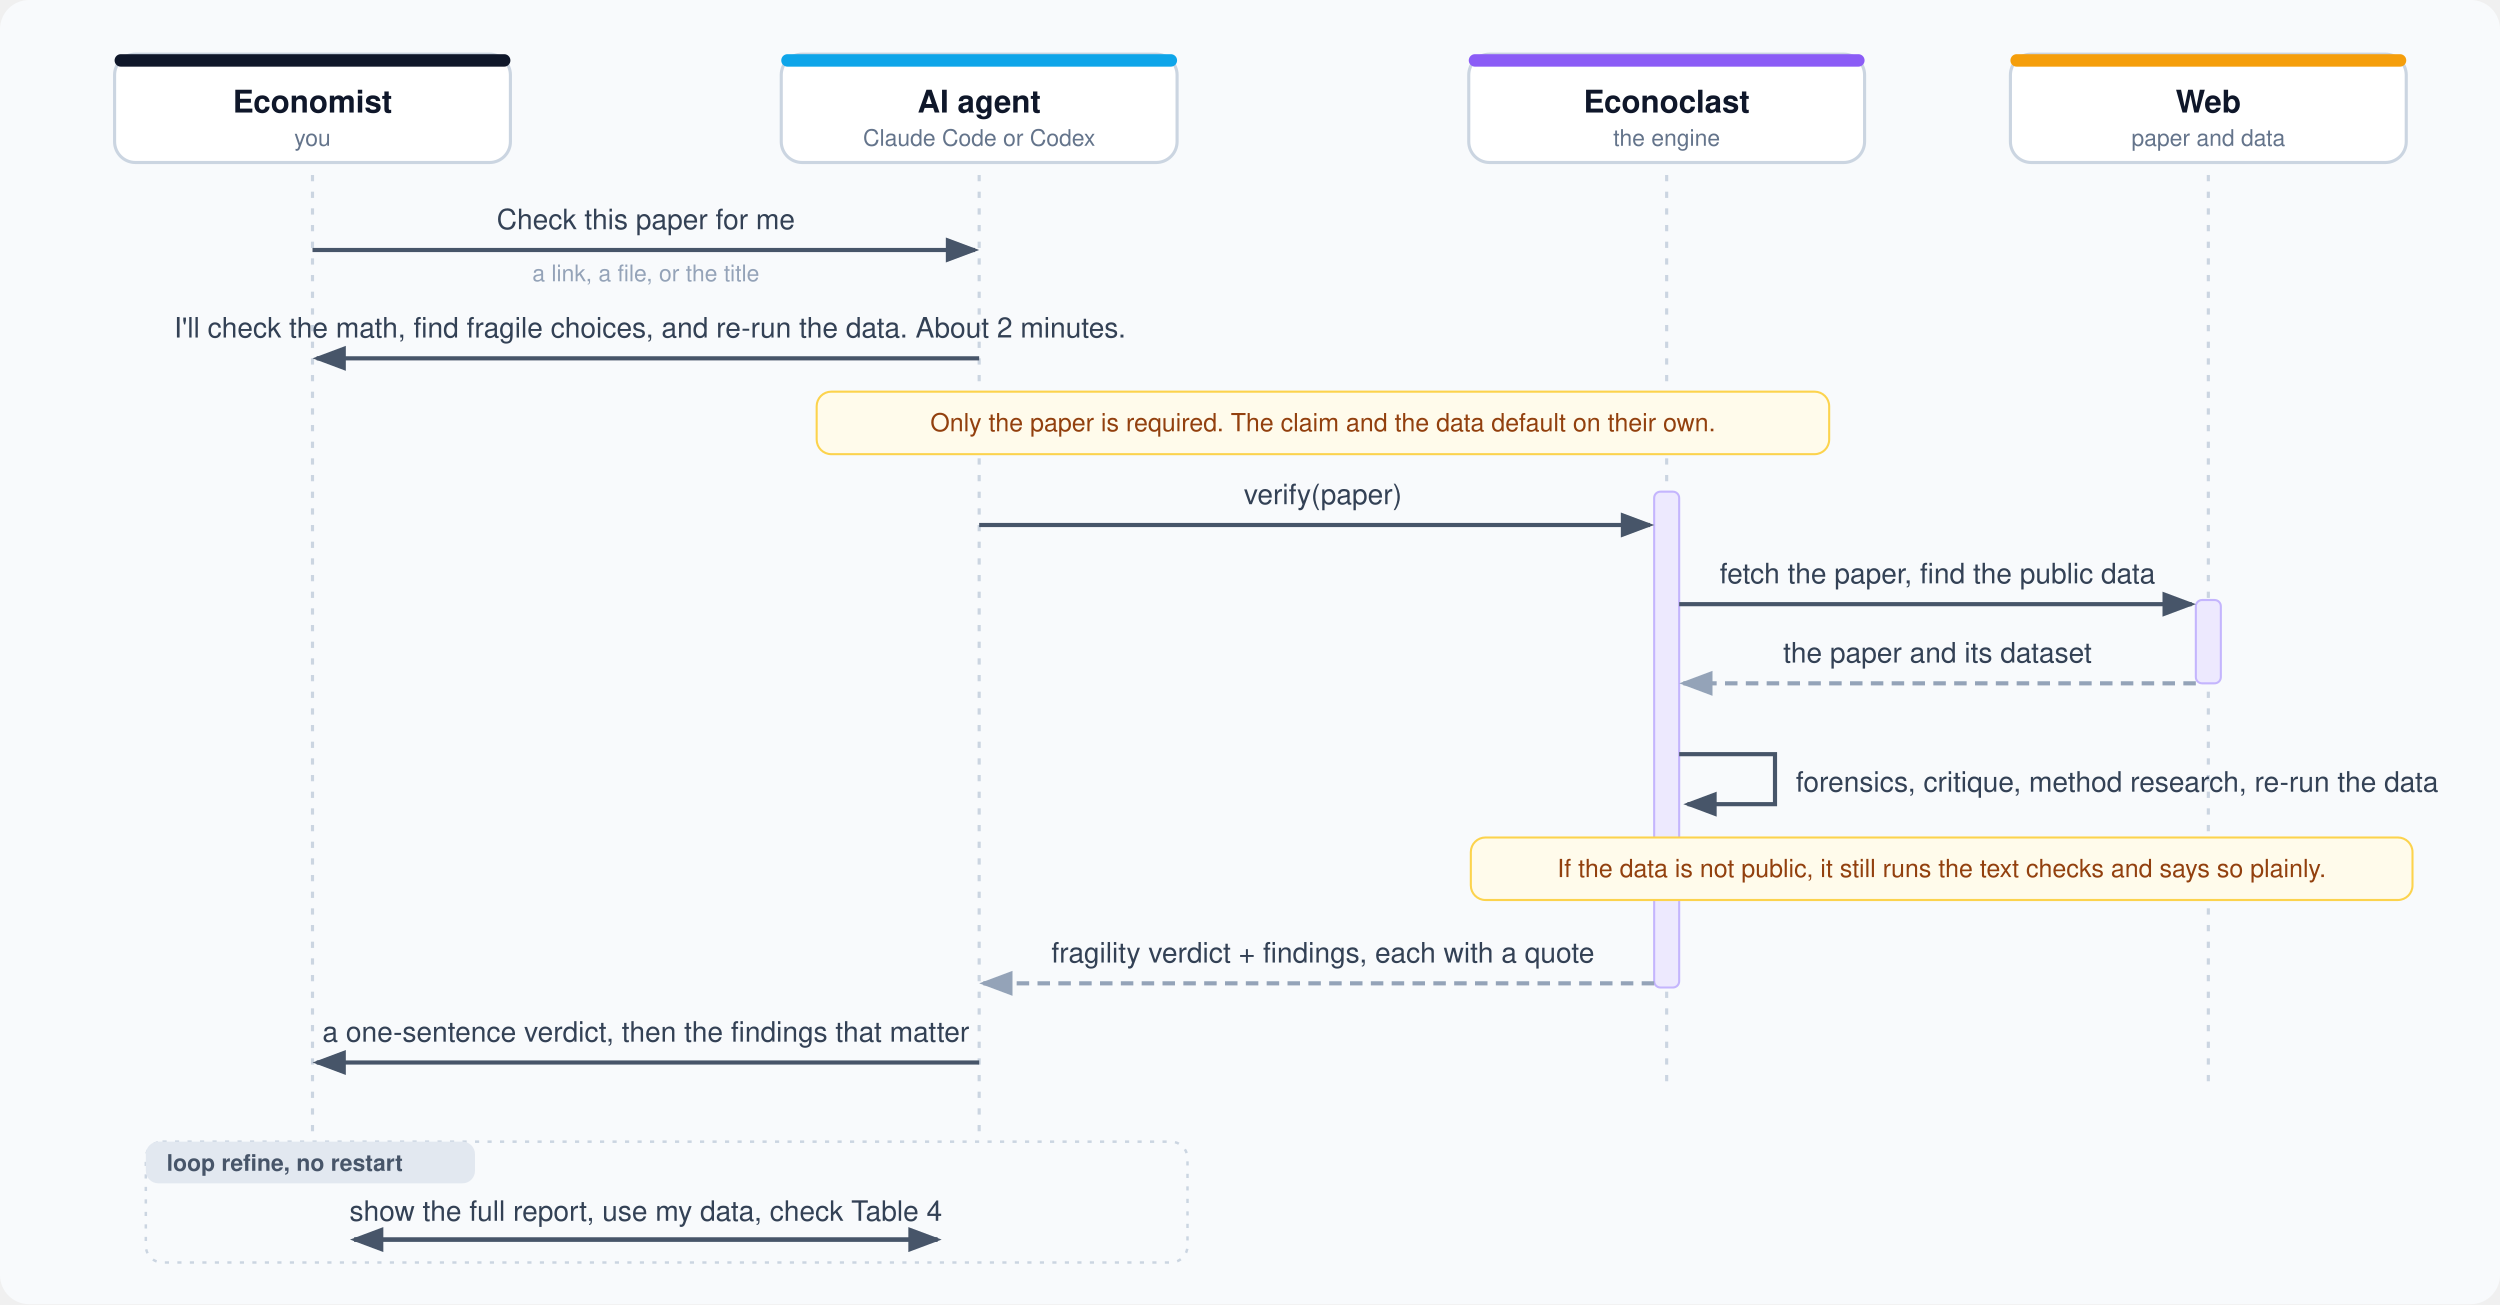
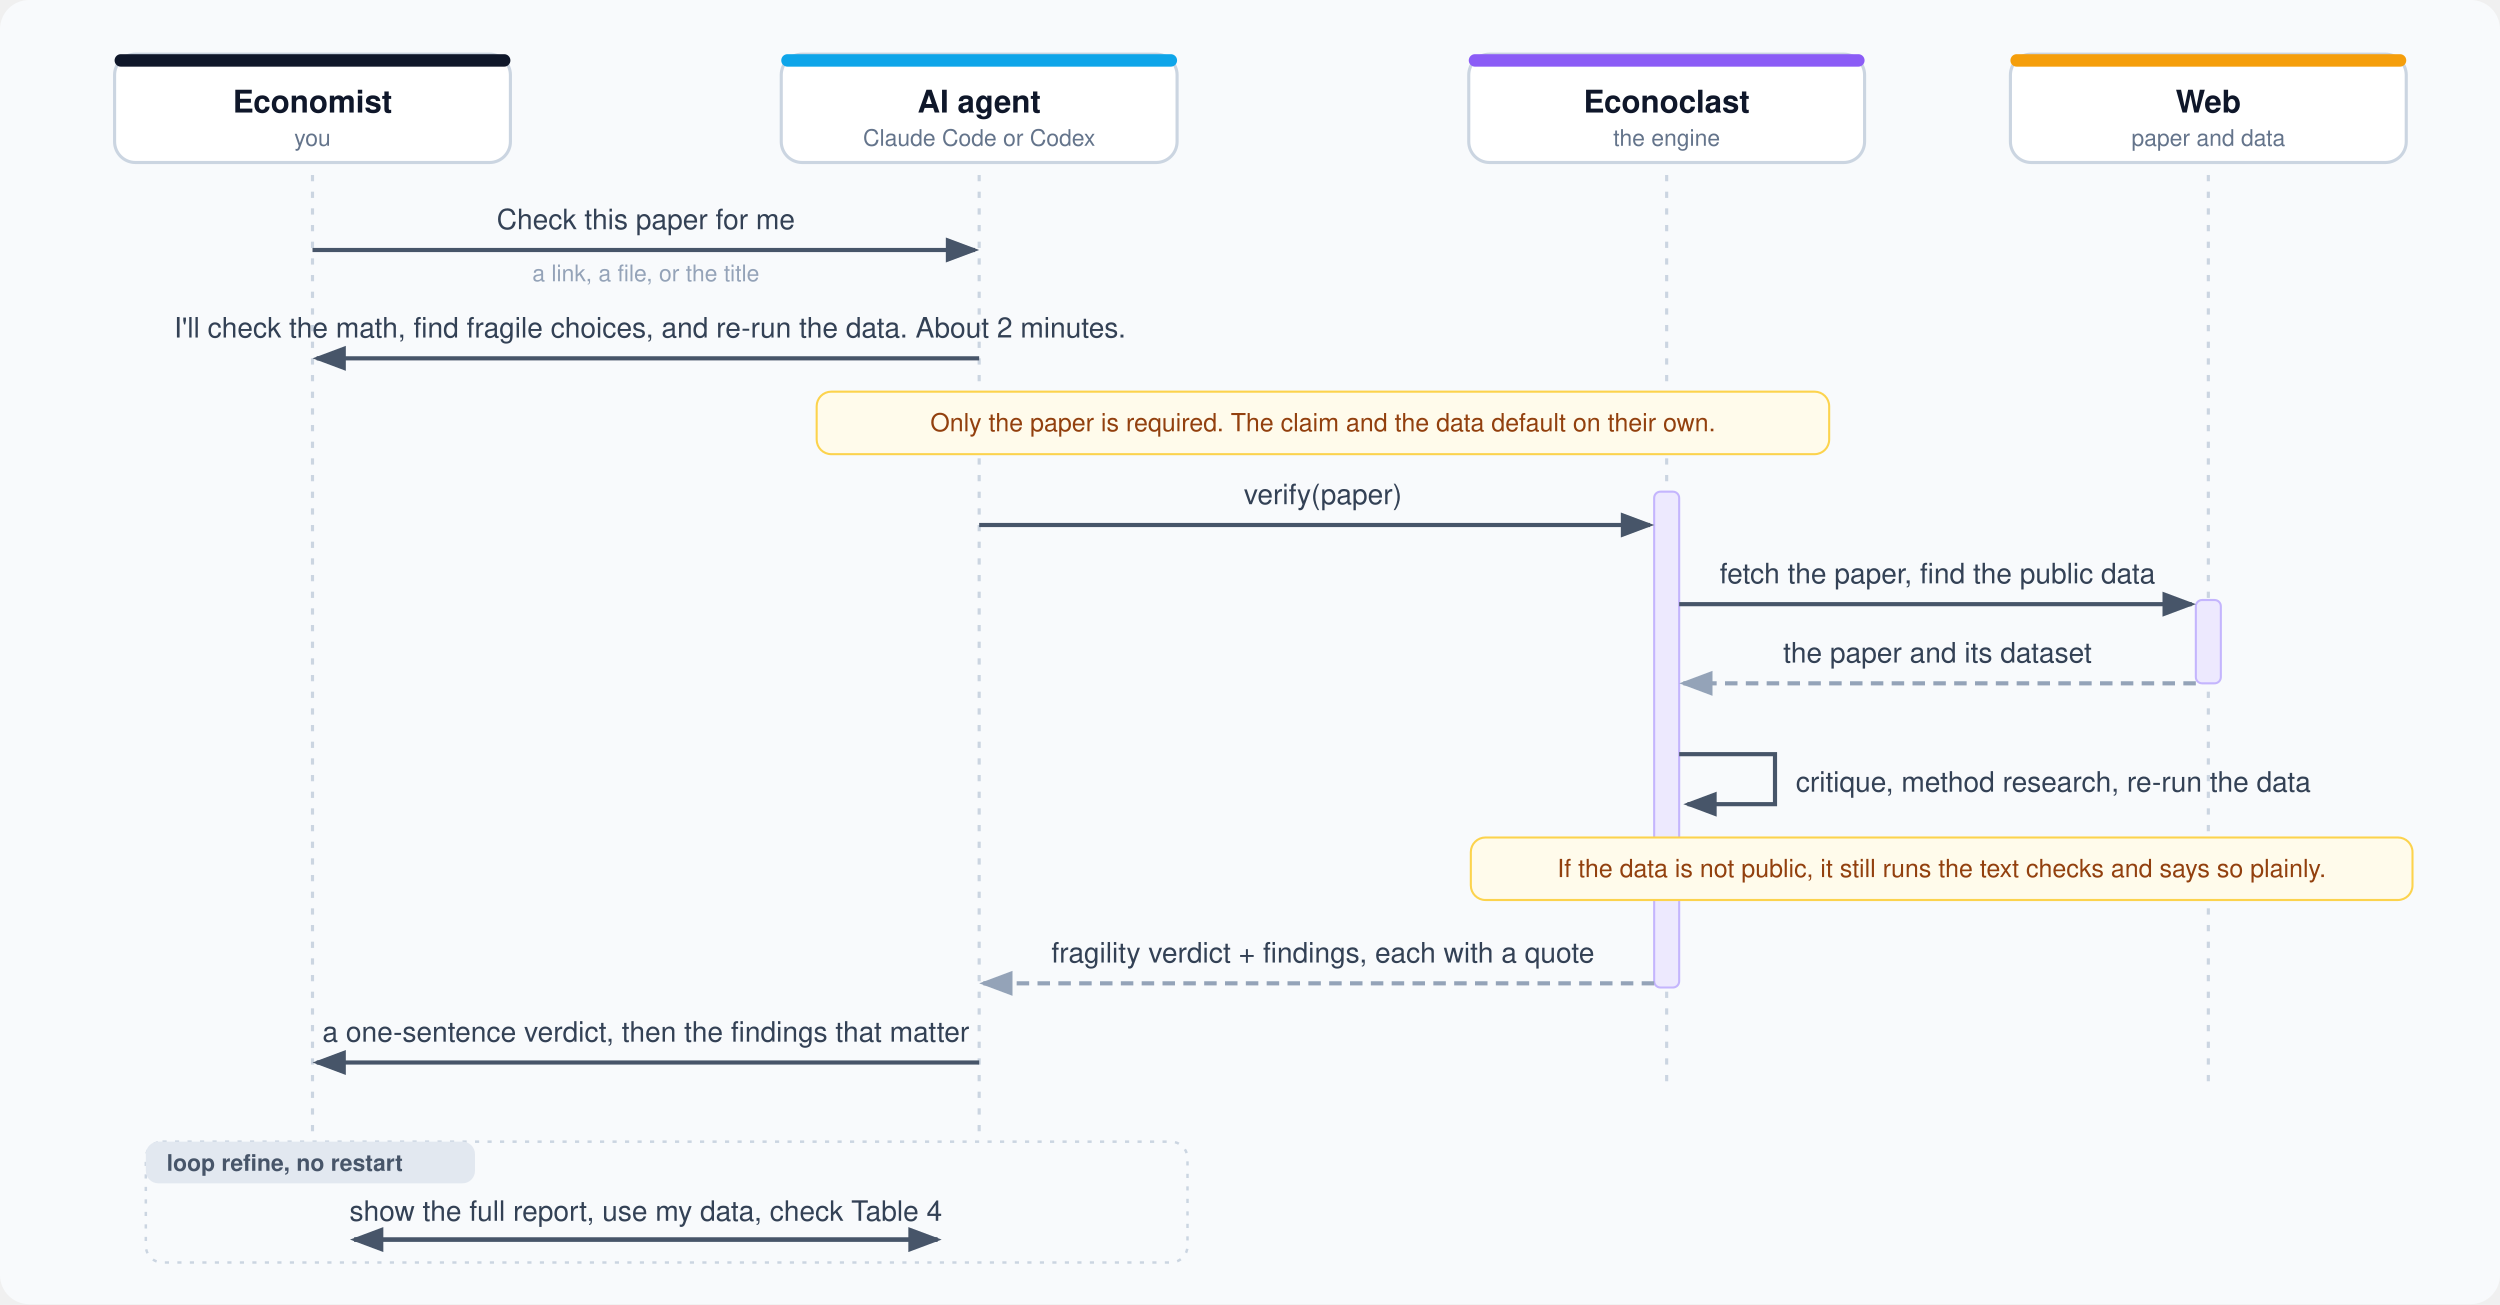
<svg xmlns="http://www.w3.org/2000/svg" viewBox="0 0 1200 626" width="1200" height="626" font-family="Segoe UI, Helvetica, Arial, sans-serif">
  <defs>
    <marker id="aDark" markerWidth="10" markerHeight="10" refX="7" refY="3" orient="auto">
      <path d="M0,0 L8,3 L0,6 Z" fill="#475569" />
    </marker>
    <marker id="aLite" markerWidth="10" markerHeight="10" refX="7" refY="3" orient="auto">
      <path d="M0,0 L8,3 L0,6 Z" fill="#94a3b8" />
    </marker>
    <style>
      .card  { fill:#ffffff; stroke:#cbd5e1; stroke-width:1.5; }
      .name  { font-size:15px; font-weight:700; fill:#0f172a; text-anchor:middle; }
      .role  { font-size:11px; fill:#64748b; text-anchor:middle; }
      .life  { stroke:#cbd5e1; stroke-width:1.5; stroke-dasharray:3 5; }
      .msg   { stroke:#475569; stroke-width:2; fill:none; }
      .ret   { stroke:#94a3b8; stroke-width:2; stroke-dasharray:6 4; fill:none; }
      .lbl   { font-size:13.5px; fill:#334155; text-anchor:middle; }
      .lbls  { font-size:13.5px; fill:#334155; }
      .sub   { font-size:11px; fill:#94a3b8; text-anchor:middle; }
      .act   { fill:#ede9fe; stroke:#c4b5fd; stroke-width:1; }
      .note  { fill:#fffbeb; stroke:#fcd34d; stroke-width:1; }
      .notet { font-size:12px; fill:#92400e; text-anchor:middle; }
      .frag  { fill:none; stroke:#cbd5e1; stroke-width:1.2; stroke-dasharray:2 4; }
      .tab   { fill:#e2e8f0; }
      .tabt  { font-size:11px; font-weight:700; fill:#475569; }
    </style>
  </defs>
  <rect width="1200" height="626" fill="#f8fafc" rx="14" />
  <line class="life" x1="150" y1="84" x2="150" y2="548" />
  <line class="life" x1="470" y1="84" x2="470" y2="548" />
  <line class="life" x1="800" y1="84" x2="800" y2="524" />
  <line class="life" x1="1060" y1="84" x2="1060" y2="524" />
  <rect class="act" x="794" y="236" width="12" height="238" rx="3" />
  <rect class="act" x="1054" y="288" width="12" height="40" rx="3" />
  <rect class="card" x="55" y="26" width="190" height="52" rx="10" />
  <rect x="55" y="26" width="190" height="6" rx="3" fill="#0f172a" />
  <text class="name" x="150" y="54">Economist</text>
  <text class="role" x="150" y="70">you</text>
  <rect class="card" x="375" y="26" width="190" height="52" rx="10" />
  <rect x="375" y="26" width="190" height="6" rx="3" fill="#0ea5e9" />
  <text class="name" x="470" y="54">AI agent</text>
  <text class="role" x="470" y="70">Claude Code or Codex</text>
  <rect class="card" x="705" y="26" width="190" height="52" rx="10" />
  <rect x="705" y="26" width="190" height="6" rx="3" fill="#8b5cf6" />
  <text class="name" x="800" y="54">Econoclast</text>
  <text class="role" x="800" y="70">the engine</text>
  <rect class="card" x="965" y="26" width="190" height="52" rx="10" />
  <rect x="965" y="26" width="190" height="6" rx="3" fill="#f59e0b" />
  <text class="name" x="1060" y="54">Web</text>
  <text class="role" x="1060" y="70">paper and data</text>
  <text class="lbl" x="310" y="110">Check this paper for me</text>
  <line class="msg" x1="150" y1="120" x2="468" y2="120" marker-end="url(#aDark)" />
  <text class="sub" x="310" y="135">a link, a file, or the title</text>
  <text class="lbl" x="312" y="162">I'll check the math, find fragile choices, and re-run the data. About 2 minutes.</text>
  <line class="msg" x1="470" y1="172" x2="152" y2="172" marker-end="url(#aDark)" />
  <rect class="note" x="392" y="188" width="486" height="30" rx="7" />
  <text class="notet" x="635" y="207">Only the paper is required. The claim and the data default on their own.</text>
  <text class="lbl" x="635" y="242">verify(paper)</text>
  <line class="msg" x1="470" y1="252" x2="792" y2="252" marker-end="url(#aDark)" />
  <text class="lbl" x="930" y="280">fetch the paper, find the public data</text>
  <line class="msg" x1="806" y1="290" x2="1052" y2="290" marker-end="url(#aDark)" />
  <text class="lbl" x="930" y="318">the paper and its dataset</text>
  <line class="ret" x1="1054" y1="328" x2="808" y2="328" marker-end="url(#aLite)" />
  <path class="msg" d="M806,362 L852,362 L852,386 L810,386" marker-end="url(#aDark)" />
-   <text class="lbls" x="862" y="380">forensics, critique, method research, re-run the data</text>
+   <text class="lbls" x="862" y="380">critique, method research, re-run the data</text>
  <rect class="note" x="706" y="402" width="452" height="30" rx="7" />
  <text class="notet" x="932" y="421">If the data is not public, it still runs the text checks and says so plainly.</text>
  <text class="lbl" x="635" y="462">fragility verdict + findings, each with a quote</text>
  <line class="ret" x1="794" y1="472" x2="472" y2="472" marker-end="url(#aLite)" />
  <text class="lbl" x="310" y="500">a one-sentence verdict, then the findings that matter</text>
  <line class="msg" x1="470" y1="510" x2="152" y2="510" marker-end="url(#aDark)" />
  <rect class="frag" x="70" y="548" width="500" height="58" rx="8" />
  <rect class="tab" x="70" y="548" width="158" height="20" rx="6" />
  <text class="tabt" x="80" y="562">loop  refine, no restart</text>
  <text class="lbl" x="310" y="586">show the full report, use my data, check Table 4</text>
  <line class="msg" x1="170" y1="595" x2="450" y2="595" marker-end="url(#aDark)" />
  <line class="msg" x1="450" y1="595" x2="170" y2="595" marker-end="url(#aDark)" />
</svg>
